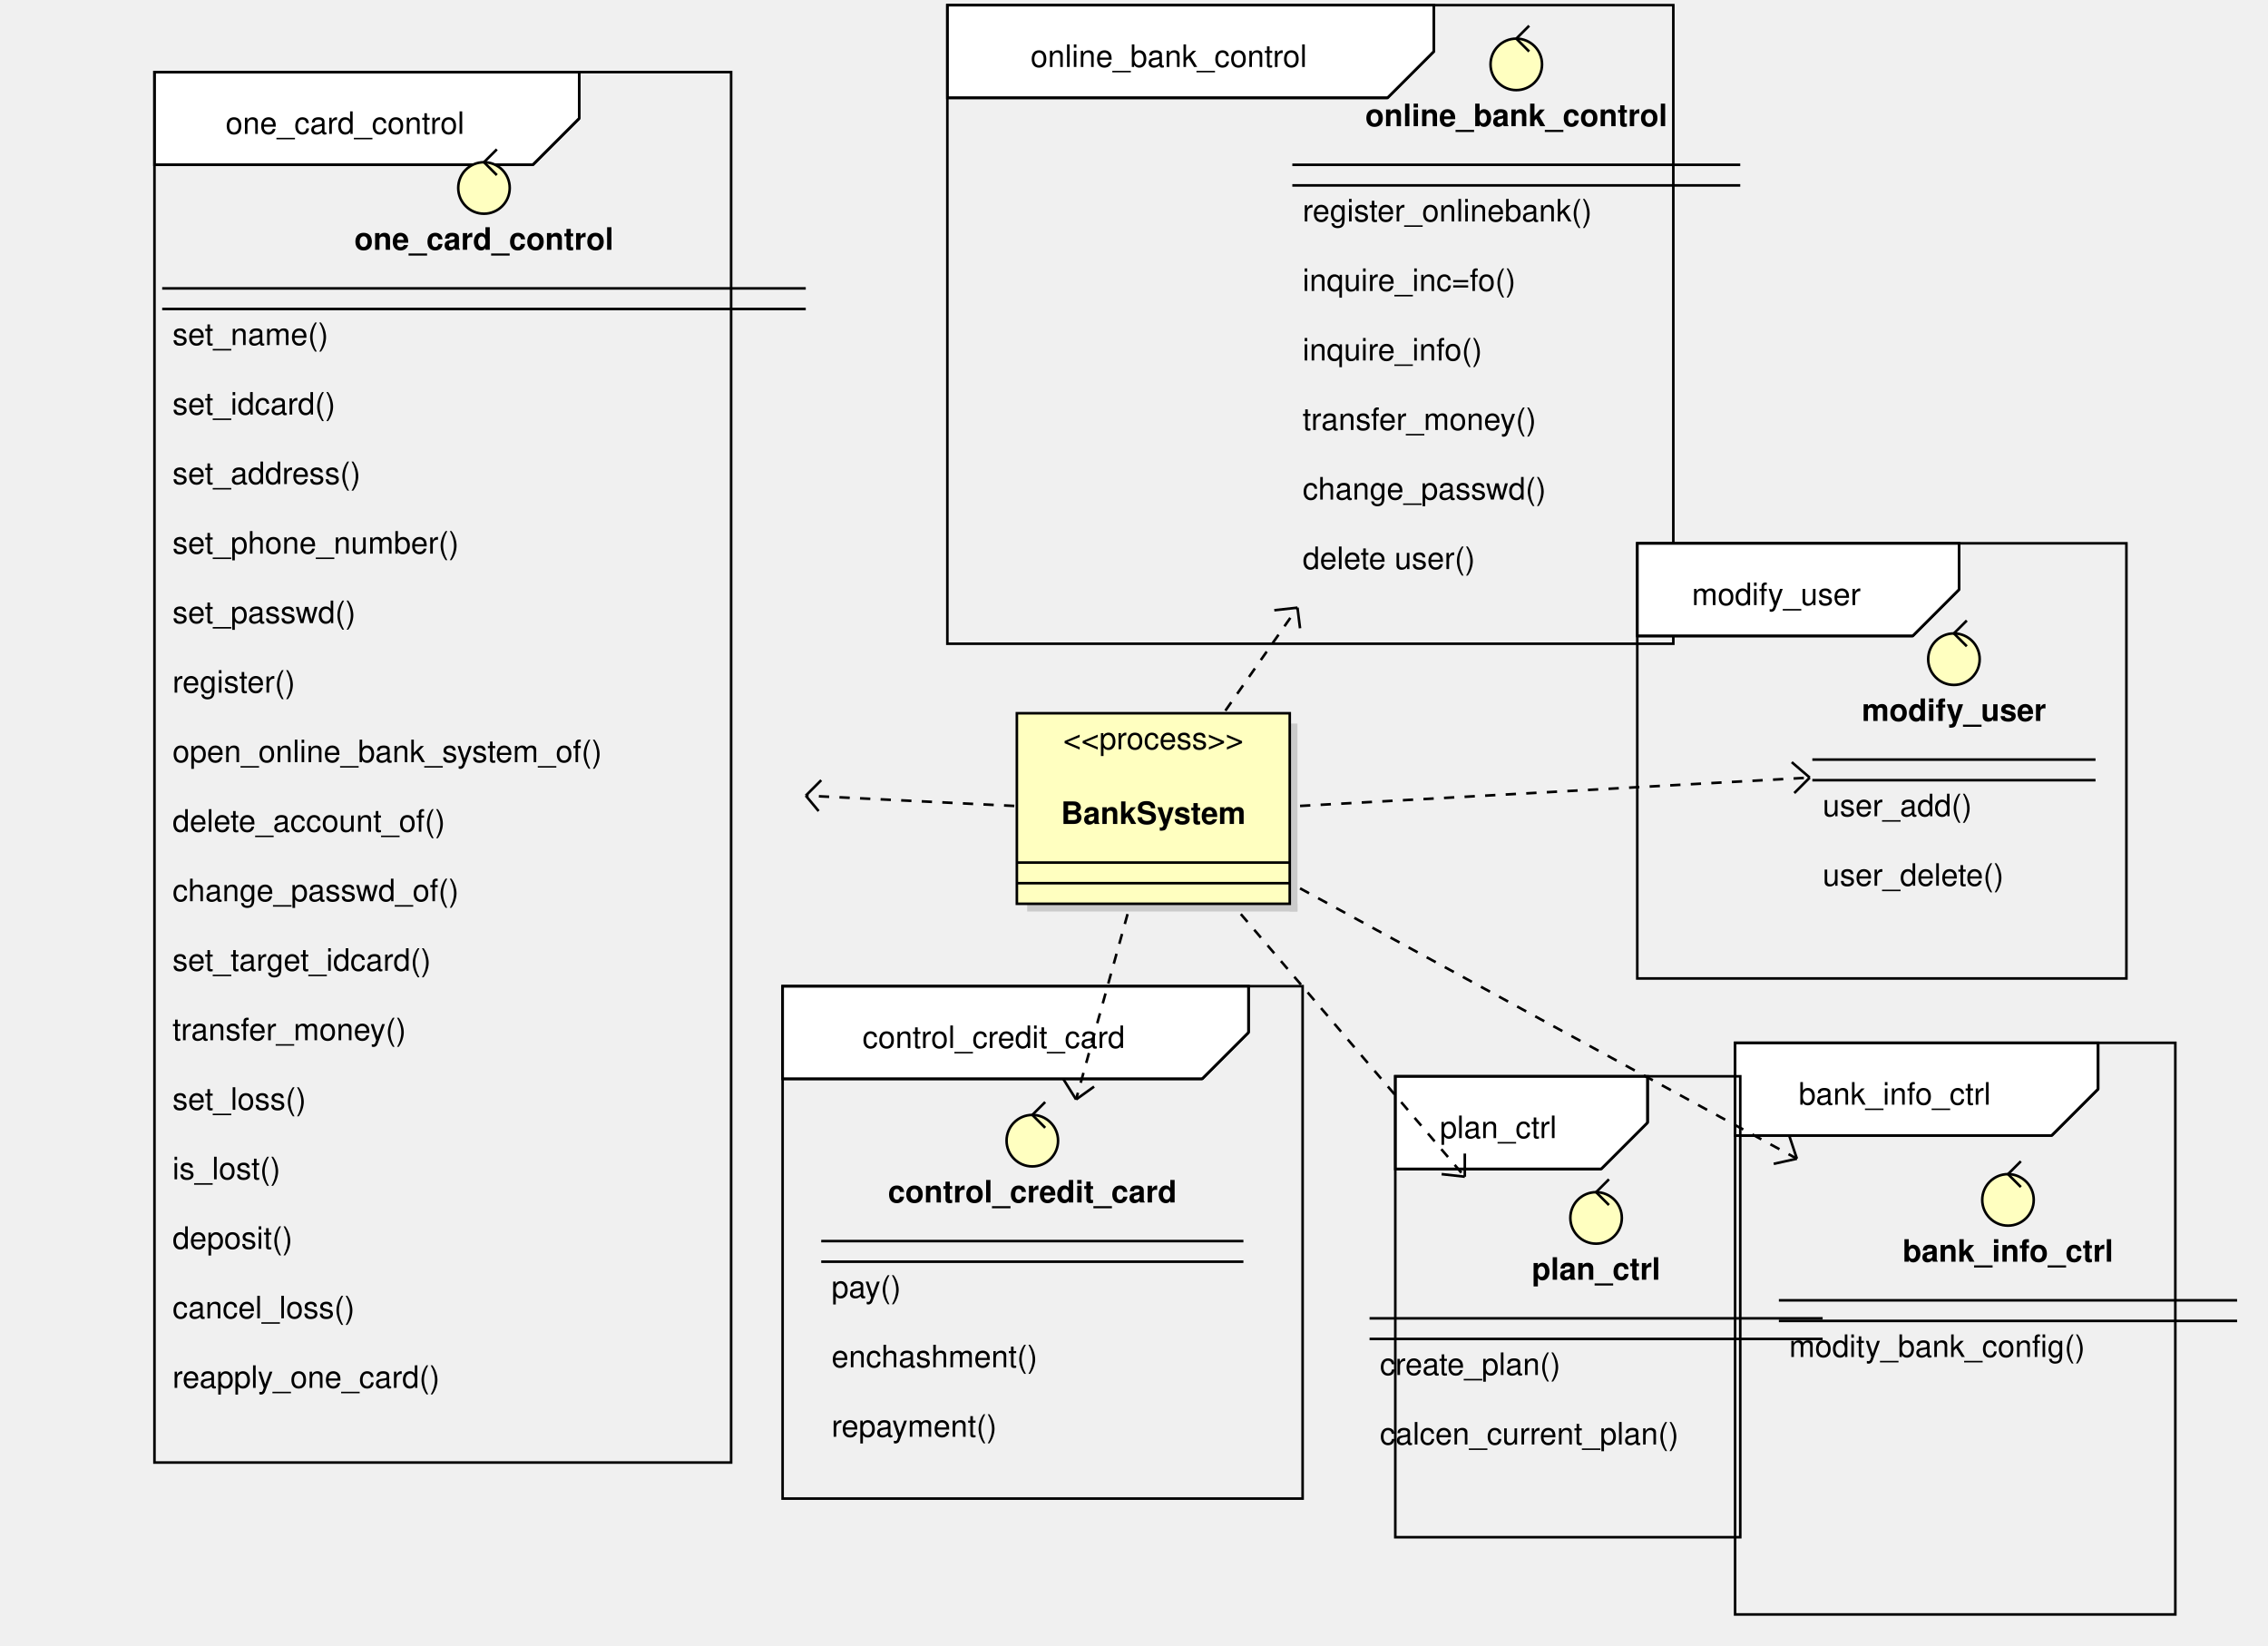
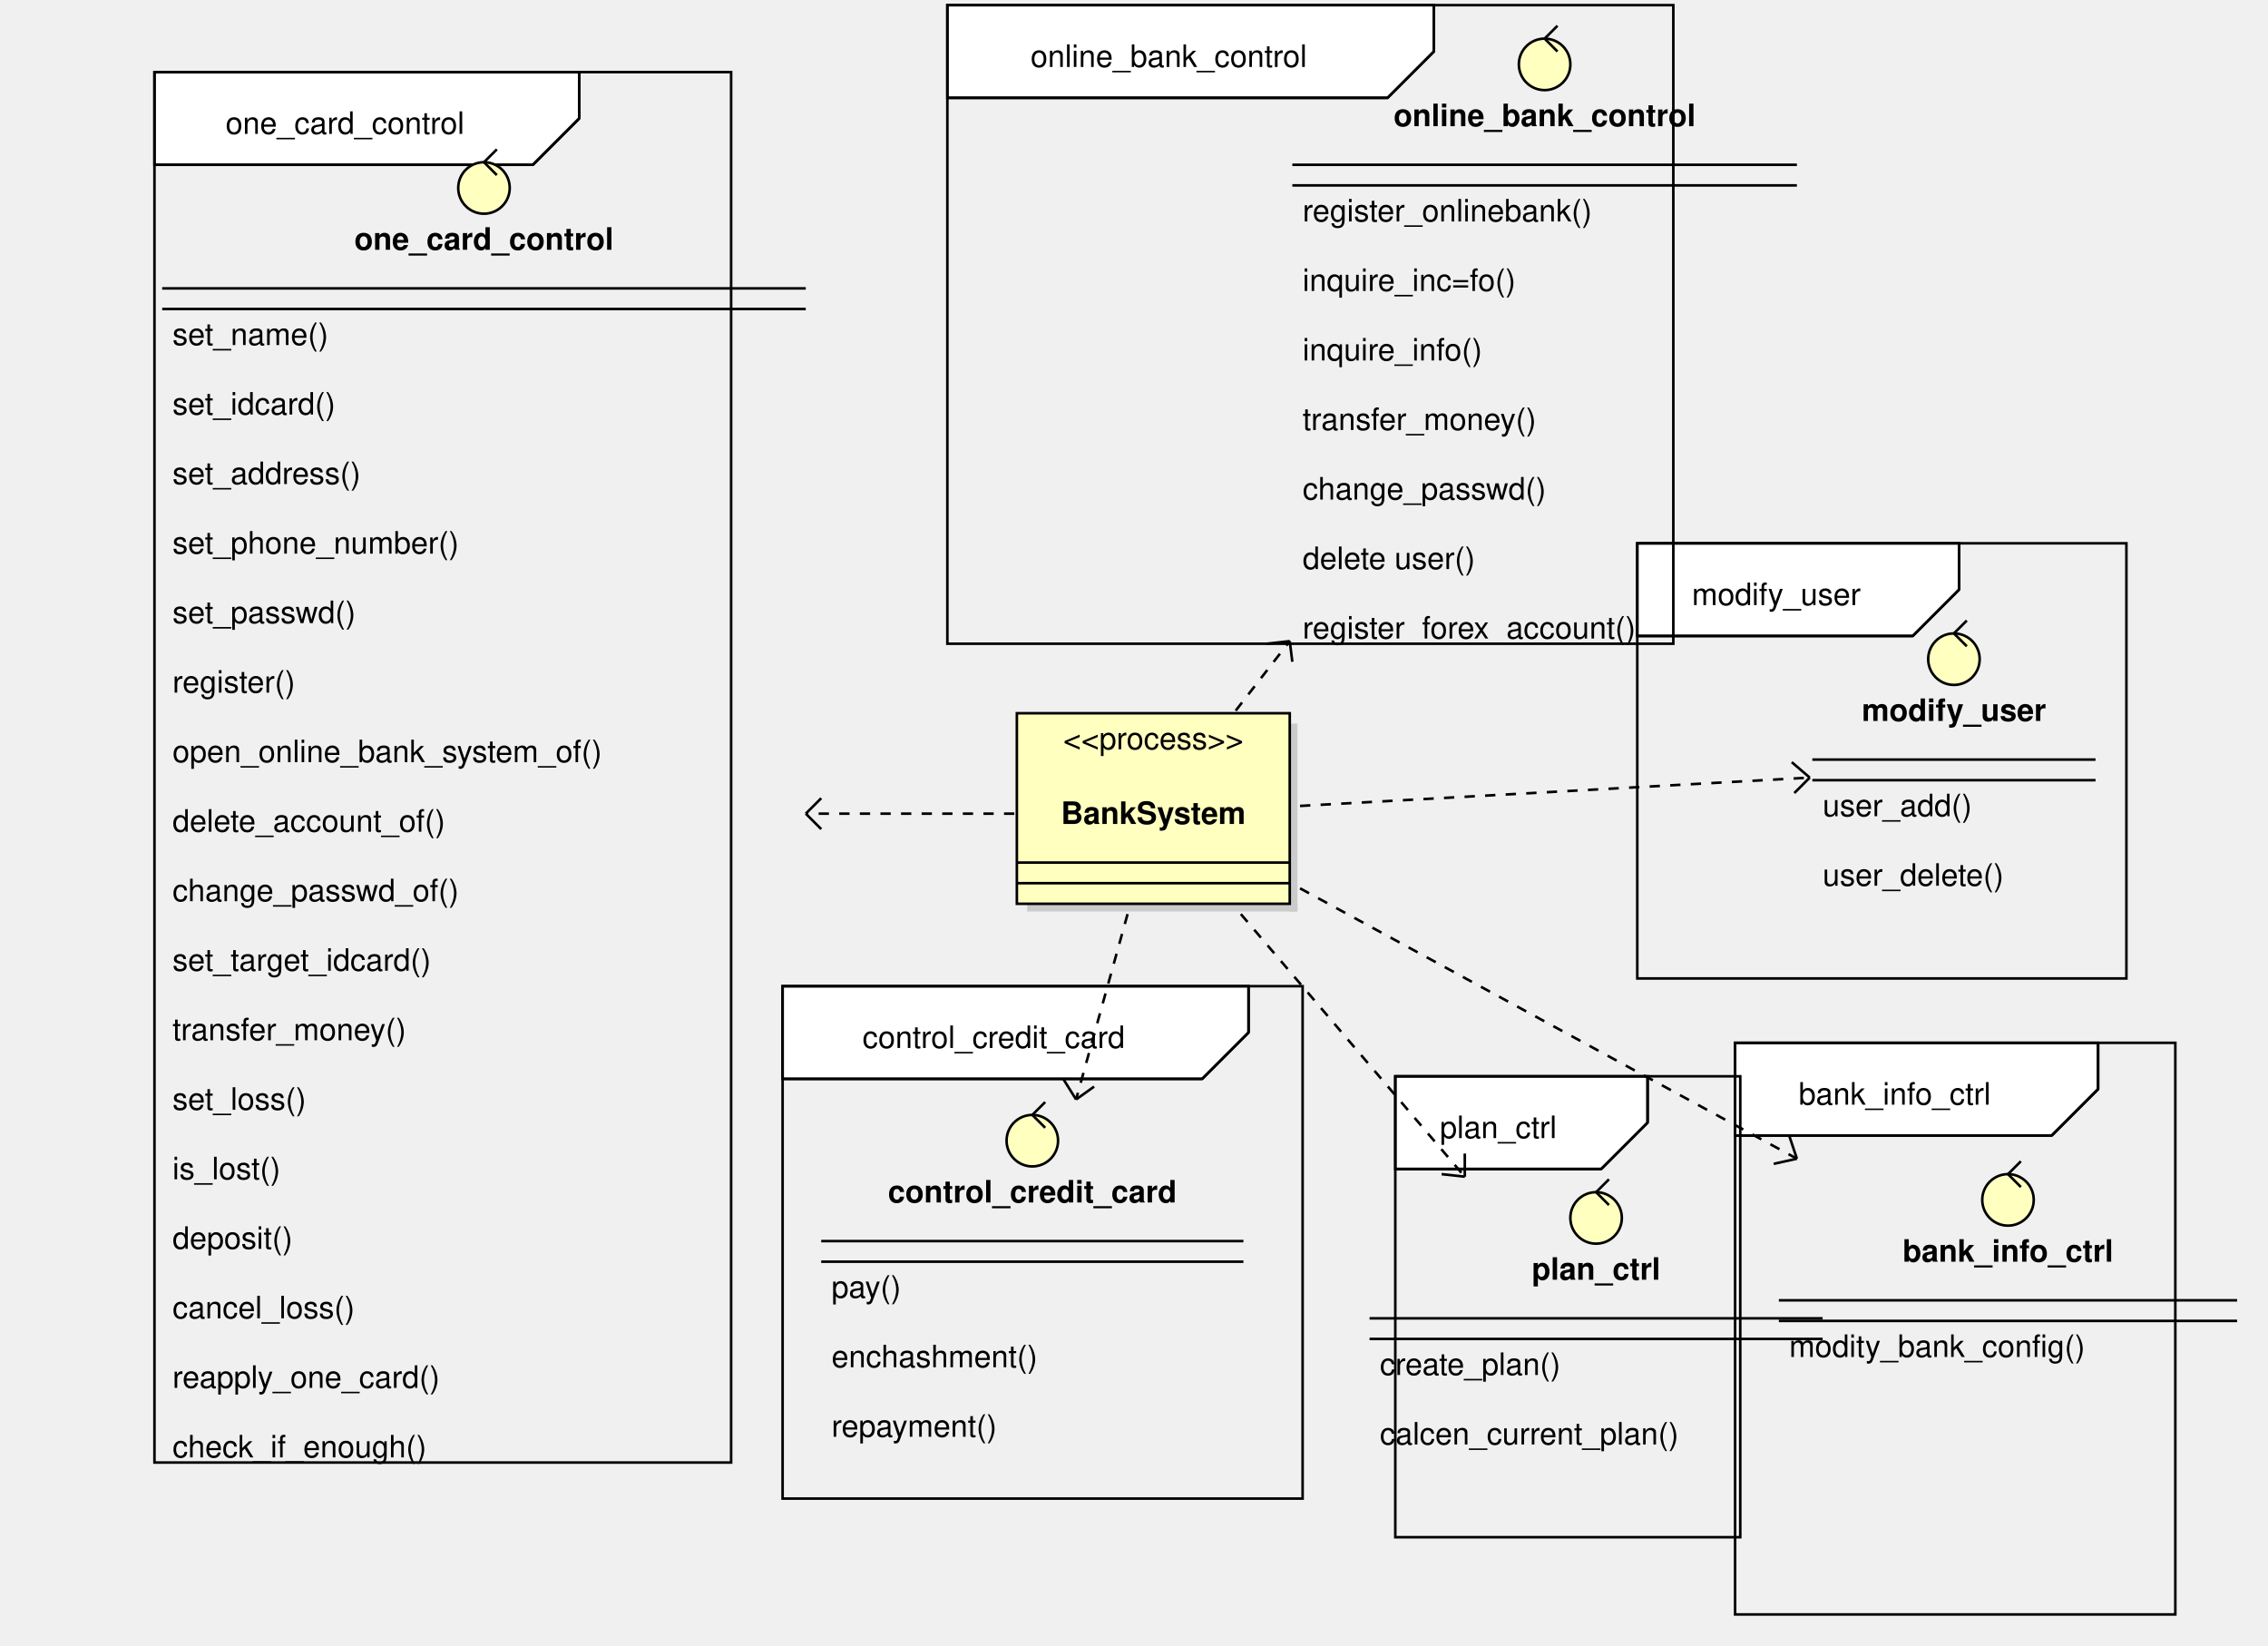
<svg xmlns="http://www.w3.org/2000/svg" width="881" height="639" version="1.1">
+   <g>
+     <polygon fill="#ffffff" stroke="black" stroke-opacity="1" points="636,211 761,211 761,229 743,247 636,247 636,211" />
+     <rect fill="none" stroke="black" stroke-width="1" stroke-opacity="1" x="636" y="211" width="190" height="169" />
+     <text font-family="Helvetica" font-size="12" fill="#000000" xml:space="preserve" text-anchor="middle" x="690" y="235">modify_user</text>
+     <line stroke="black" stroke-opacity="1" x1="636" y1="247" x2="743" y2="247" />
+     <line stroke="black" stroke-opacity="1" x1="743" y1="247" x2="761" y2="229" />
+     <line stroke="black" stroke-opacity="1" x1="761" y1="229" x2="761" y2="211" />
+   </g>
  <g>
    <polygon fill="#ffffff" stroke="black" stroke-opacity="1" points="368,2 557,2 557,20 539,38 368,38 368,2" />
    <rect fill="none" stroke="black" stroke-width="1" stroke-opacity="1" x="368" y="2" width="282" height="248" />
    <text font-family="Helvetica" font-size="12" fill="#000000" xml:space="preserve" text-anchor="middle" x="454" y="26">online_bank_control</text>
    <line stroke="black" stroke-opacity="1" x1="368" y1="38" x2="539" y2="38" />
    <line stroke="black" stroke-opacity="1" x1="539" y1="38" x2="557" y2="20" />
    <line stroke="black" stroke-opacity="1" x1="557" y1="20" x2="557" y2="2" />
  </g>
  <g>
    <polygon fill="#ffffff" stroke="black" stroke-opacity="1" points="674,405 815,405 815,423 797,441 674,441 674,405" />
    <rect fill="none" stroke="black" stroke-width="1" stroke-opacity="1" x="674" y="405" width="171" height="222" />
    <text font-family="Helvetica" font-size="12" fill="#000000" xml:space="preserve" text-anchor="middle" x="736" y="429">bank_info_ctrl</text>
    <line stroke="black" stroke-opacity="1" x1="674" y1="441" x2="797" y2="441" />
    <line stroke="black" stroke-opacity="1" x1="797" y1="441" x2="815" y2="423" />
    <line stroke="black" stroke-opacity="1" x1="815" y1="423" x2="815" y2="405" />
  </g>
  <g>
-     <polygon fill="#ffffff" stroke="black" stroke-opacity="1" points="542,418 640,418 640,436 622,454 542,454 542,418" />
-     <rect fill="none" stroke="black" stroke-width="1" stroke-opacity="1" x="542" y="418" width="134" height="179" />
-     <text font-family="Helvetica" font-size="12" fill="#000000" xml:space="preserve" text-anchor="middle" x="582" y="442">plan_ctrl</text>
-     <line stroke="black" stroke-opacity="1" x1="542" y1="454" x2="622" y2="454" />
-     <line stroke="black" stroke-opacity="1" x1="622" y1="454" x2="640" y2="436" />
-     <line stroke="black" stroke-opacity="1" x1="640" y1="436" x2="640" y2="418" />
+     <rect fill="#cbcbcb" stroke="none" stroke-opacity="1" x="501" y="281" width="3" height="73" />
+     <rect fill="#cbcbcb" stroke="none" stroke-opacity="1" x="399" y="351" width="105" height="3" />
+     <rect fill="#ffffc0" stroke="black" stroke-width="1" stroke-opacity="1" x="395" y="277" width="106" height="74" />
+     <text font-family="Helvetica" font-size="12" fill="#000000" xml:space="preserve" text-anchor="middle" x="448" y="291">&lt;&lt;process&gt;&gt;</text>
+     <text font-family="Helvetica" font-size="12" fill="#000000" xml:space="preserve" font-weight="bold" text-anchor="middle" x="448" y="320">BankSystem</text>
+     <line stroke="black" stroke-opacity="1" x1="395" y1="335" x2="501" y2="335" />
+     <line stroke="black" stroke-opacity="1" x1="395" y1="343" x2="501" y2="343" />
  </g>
  <g>
    <polygon fill="#ffffff" stroke="black" stroke-opacity="1" points="304,383 485,383 485,401 467,419 304,419 304,383" />
    <rect fill="none" stroke="black" stroke-width="1" stroke-opacity="1" x="304" y="383" width="202" height="199" />
    <text font-family="Helvetica" font-size="12" fill="#000000" xml:space="preserve" text-anchor="middle" x="386" y="407">control_credit_card</text>
    <line stroke="black" stroke-opacity="1" x1="304" y1="419" x2="467" y2="419" />
    <line stroke="black" stroke-opacity="1" x1="467" y1="419" x2="485" y2="401" />
    <line stroke="black" stroke-opacity="1" x1="485" y1="401" x2="485" y2="383" />
  </g>
  <g>
-     <polygon fill="#ffffff" stroke="black" stroke-opacity="1" points="636,211 761,211 761,229 743,247 636,247 636,211" />
-     <rect fill="none" stroke="black" stroke-width="1" stroke-opacity="1" x="636" y="211" width="190" height="169" />
-     <text font-family="Helvetica" font-size="12" fill="#000000" xml:space="preserve" text-anchor="middle" x="690" y="235">modify_user</text>
-     <line stroke="black" stroke-opacity="1" x1="636" y1="247" x2="743" y2="247" />
-     <line stroke="black" stroke-opacity="1" x1="743" y1="247" x2="761" y2="229" />
-     <line stroke="black" stroke-opacity="1" x1="761" y1="229" x2="761" y2="211" />
+     <polygon fill="#ffffff" stroke="black" stroke-opacity="1" points="542,418 640,418 640,436 622,454 542,454 542,418" />
+     <rect fill="none" stroke="black" stroke-width="1" stroke-opacity="1" x="542" y="418" width="134" height="179" />
+     <text font-family="Helvetica" font-size="12" fill="#000000" xml:space="preserve" text-anchor="middle" x="582" y="442">plan_ctrl</text>
+     <line stroke="black" stroke-opacity="1" x1="542" y1="454" x2="622" y2="454" />
+     <line stroke="black" stroke-opacity="1" x1="622" y1="454" x2="640" y2="436" />
+     <line stroke="black" stroke-opacity="1" x1="640" y1="436" x2="640" y2="418" />
  </g>
  <g>
-     <rect fill="#cbcbcb" stroke="none" stroke-opacity="1" x="501" y="281" width="3" height="73" />
-     <rect fill="#cbcbcb" stroke="none" stroke-opacity="1" x="399" y="351" width="105" height="3" />
-     <rect fill="#ffffc0" stroke="black" stroke-width="1" stroke-opacity="1" x="395" y="277" width="106" height="74" />
-     <text font-family="Helvetica" font-size="12" fill="#000000" xml:space="preserve" text-anchor="middle" x="448" y="291">&lt;&lt;process&gt;&gt;</text>
-     <text font-family="Helvetica" font-size="12" fill="#000000" xml:space="preserve" font-weight="bold" text-anchor="middle" x="448" y="320">BankSystem</text>
-     <line stroke="black" stroke-opacity="1" x1="395" y1="335" x2="501" y2="335" />
-     <line stroke="black" stroke-opacity="1" x1="395" y1="343" x2="501" y2="343" />
+     <ellipse fill="#ffffc0" stroke="black" stroke-width="1" stroke-opacity="1" cx="620" cy="473" rx="10" ry="10" />
+     <line stroke="black" stroke-opacity="1" x1="620" y1="463" x2="625" y2="458" />
+     <line stroke="black" stroke-opacity="1" x1="620" y1="463" x2="625" y2="468" />
+     <text font-family="Helvetica" font-size="12" fill="#000000" xml:space="preserve" font-weight="bold" text-anchor="middle" x="620" y="497">plan_ctrl</text>
+     <line stroke="black" stroke-opacity="1" x1="532" y1="512" x2="708" y2="512" />
+     <line stroke="black" stroke-opacity="1" x1="532" y1="520" x2="708" y2="520" />
+     <text font-family="Helvetica" font-size="12" fill="#000000" xml:space="preserve" x="536" y="534">create_plan()</text>
+     <text font-family="Helvetica" font-size="12" fill="#000000" xml:space="preserve" x="536" y="561">calcen_current_plan()</text>
  </g>
  <g>
-     <ellipse fill="#ffffc0" stroke="black" stroke-width="1" stroke-opacity="1" cx="589" cy="25" rx="10" ry="10" />
-     <line stroke="black" stroke-opacity="1" x1="589" y1="15" x2="594" y2="10" />
-     <line stroke="black" stroke-opacity="1" x1="589" y1="15" x2="594" y2="20" />
-     <text font-family="Helvetica" font-size="12" fill="#000000" xml:space="preserve" font-weight="bold" text-anchor="middle" x="589" y="49">online_bank_control</text>
-     <line stroke="black" stroke-opacity="1" x1="502" y1="64" x2="676" y2="64" />
-     <line stroke="black" stroke-opacity="1" x1="502" y1="72" x2="676" y2="72" />
+     <ellipse fill="#ffffc0" stroke="black" stroke-width="1" stroke-opacity="1" cx="759" cy="256" rx="10" ry="10" />
+     <line stroke="black" stroke-opacity="1" x1="759" y1="246" x2="764" y2="241" />
+     <line stroke="black" stroke-opacity="1" x1="759" y1="246" x2="764" y2="251" />
+     <text font-family="Helvetica" font-size="12" fill="#000000" xml:space="preserve" font-weight="bold" text-anchor="middle" x="759" y="280">modify_user</text>
+     <line stroke="black" stroke-opacity="1" x1="704" y1="295" x2="814" y2="295" />
+     <line stroke="black" stroke-opacity="1" x1="704" y1="303" x2="814" y2="303" />
+     <text font-family="Helvetica" font-size="12" fill="#000000" xml:space="preserve" x="708" y="317">user_add()</text>
+     <text font-family="Helvetica" font-size="12" fill="#000000" xml:space="preserve" x="708" y="344">user_delete()</text>
+   </g>
+   <g>
+     <ellipse fill="#ffffc0" stroke="black" stroke-width="1" stroke-opacity="1" cx="780" cy="466" rx="10" ry="10" />
+     <line stroke="black" stroke-opacity="1" x1="780" y1="456" x2="785" y2="451" />
+     <line stroke="black" stroke-opacity="1" x1="780" y1="456" x2="785" y2="461" />
+     <text font-family="Helvetica" font-size="12" fill="#000000" xml:space="preserve" font-weight="bold" text-anchor="middle" x="780" y="490">bank_info_ctrl</text>
+     <line stroke="black" stroke-opacity="1" x1="691" y1="505" x2="869" y2="505" />
+     <line stroke="black" stroke-opacity="1" x1="691" y1="513" x2="869" y2="513" />
+     <text font-family="Helvetica" font-size="12" fill="#000000" xml:space="preserve" x="695" y="527">modity_bank_config()</text>
+   </g>
+   <g>
+     <ellipse fill="#ffffc0" stroke="black" stroke-width="1" stroke-opacity="1" cx="600" cy="25" rx="10" ry="10" />
+     <line stroke="black" stroke-opacity="1" x1="600" y1="15" x2="605" y2="10" />
+     <line stroke="black" stroke-opacity="1" x1="600" y1="15" x2="605" y2="20" />
+     <text font-family="Helvetica" font-size="12" fill="#000000" xml:space="preserve" font-weight="bold" text-anchor="middle" x="600" y="49">online_bank_control</text>
+     <line stroke="black" stroke-opacity="1" x1="502" y1="64" x2="698" y2="64" />
+     <line stroke="black" stroke-opacity="1" x1="502" y1="72" x2="698" y2="72" />
    <text font-family="Helvetica" font-size="12" fill="#000000" xml:space="preserve" x="506" y="86">register_onlinebank()</text>
    <text font-family="Helvetica" font-size="12" fill="#000000" xml:space="preserve" x="506" y="113">inquire_inc=fo()</text>
    <text font-family="Helvetica" font-size="12" fill="#000000" xml:space="preserve" x="506" y="140">inquire_info()</text>
    <text font-family="Helvetica" font-size="12" fill="#000000" xml:space="preserve" x="506" y="167">transfer_money()</text>
    <text font-family="Helvetica" font-size="12" fill="#000000" xml:space="preserve" x="506" y="194">change_passwd()</text>
    <text font-family="Helvetica" font-size="12" fill="#000000" xml:space="preserve" x="506" y="221">delete user()</text>
+     <text font-family="Helvetica" font-size="12" fill="#000000" xml:space="preserve" x="506" y="248">register_forex_account()</text>
  </g>
  <g>
    <ellipse fill="#ffffc0" stroke="black" stroke-width="1" stroke-opacity="1" cx="401" cy="443" rx="10" ry="10" />
    <line stroke="black" stroke-opacity="1" x1="401" y1="433" x2="406" y2="428" />
    <line stroke="black" stroke-opacity="1" x1="401" y1="433" x2="406" y2="438" />
    <text font-family="Helvetica" font-size="12" fill="#000000" xml:space="preserve" font-weight="bold" text-anchor="middle" x="401" y="467">control_credit_card</text>
    <line stroke="black" stroke-opacity="1" x1="319" y1="482" x2="483" y2="482" />
    <line stroke="black" stroke-opacity="1" x1="319" y1="490" x2="483" y2="490" />
    <text font-family="Helvetica" font-size="12" fill="#000000" xml:space="preserve" x="323" y="504">pay()</text>
    <text font-family="Helvetica" font-size="12" fill="#000000" xml:space="preserve" x="323" y="531">enchashment()</text>
    <text font-family="Helvetica" font-size="12" fill="#000000" xml:space="preserve" x="323" y="558">repayment()</text>
  </g>
  <g>
-     <ellipse fill="#ffffc0" stroke="black" stroke-width="1" stroke-opacity="1" cx="780" cy="466" rx="10" ry="10" />
-     <line stroke="black" stroke-opacity="1" x1="780" y1="456" x2="785" y2="451" />
-     <line stroke="black" stroke-opacity="1" x1="780" y1="456" x2="785" y2="461" />
-     <text font-family="Helvetica" font-size="12" fill="#000000" xml:space="preserve" font-weight="bold" text-anchor="middle" x="780" y="490">bank_info_ctrl</text>
-     <line stroke="black" stroke-opacity="1" x1="691" y1="505" x2="869" y2="505" />
-     <line stroke="black" stroke-opacity="1" x1="691" y1="513" x2="869" y2="513" />
-     <text font-family="Helvetica" font-size="12" fill="#000000" xml:space="preserve" x="695" y="527">modity_bank_config()</text>
+     <line stroke="black" stroke-opacity="1" x1="501" y1="249" x2="492" y2="250" />
+     <line stroke="black" stroke-opacity="1" x1="501" y1="249" x2="502" y2="257" />
+     <line stroke-dasharray="4,4" stroke="black" stroke-opacity="1" x1="480" y1="276" x2="501" y2="249" />
  </g>
  <g>
-     <ellipse fill="#ffffc0" stroke="black" stroke-width="1" stroke-opacity="1" cx="759" cy="256" rx="10" ry="10" />
-     <line stroke="black" stroke-opacity="1" x1="759" y1="246" x2="764" y2="241" />
-     <line stroke="black" stroke-opacity="1" x1="759" y1="246" x2="764" y2="251" />
-     <text font-family="Helvetica" font-size="12" fill="#000000" xml:space="preserve" font-weight="bold" text-anchor="middle" x="759" y="280">modify_user</text>
-     <line stroke="black" stroke-opacity="1" x1="704" y1="295" x2="814" y2="295" />
-     <line stroke="black" stroke-opacity="1" x1="704" y1="303" x2="814" y2="303" />
-     <text font-family="Helvetica" font-size="12" fill="#000000" xml:space="preserve" x="708" y="317">user_add()</text>
-     <text font-family="Helvetica" font-size="12" fill="#000000" xml:space="preserve" x="708" y="344">user_delete()</text>
+     <line stroke="black" stroke-opacity="1" x1="418" y1="427" x2="425" y2="422" />
+     <line stroke="black" stroke-opacity="1" x1="418" y1="427" x2="413" y2="419" />
+     <line stroke-dasharray="4,4" stroke="black" stroke-opacity="1" x1="438" y1="355" x2="418" y2="427" />
  </g>
  <g>
-     <ellipse fill="#ffffc0" stroke="black" stroke-width="1" stroke-opacity="1" cx="620" cy="473" rx="10" ry="10" />
-     <line stroke="black" stroke-opacity="1" x1="620" y1="463" x2="625" y2="458" />
-     <line stroke="black" stroke-opacity="1" x1="620" y1="463" x2="625" y2="468" />
-     <text font-family="Helvetica" font-size="12" fill="#000000" xml:space="preserve" font-weight="bold" text-anchor="middle" x="620" y="497">plan_ctrl</text>
-     <line stroke="black" stroke-opacity="1" x1="532" y1="512" x2="708" y2="512" />
-     <line stroke="black" stroke-opacity="1" x1="532" y1="520" x2="708" y2="520" />
-     <text font-family="Helvetica" font-size="12" fill="#000000" xml:space="preserve" x="536" y="534">create_plan()</text>
-     <text font-family="Helvetica" font-size="12" fill="#000000" xml:space="preserve" x="536" y="561">calcen_current_plan()</text>
-   </g>
-   <g>
-     <line stroke="black" stroke-opacity="1" x1="504" y1="236" x2="495" y2="237" />
-     <line stroke="black" stroke-opacity="1" x1="504" y1="236" x2="505" y2="244" />
-     <line stroke-dasharray="4,4" stroke="black" stroke-opacity="1" x1="476" y1="276" x2="504" y2="236" />
-   </g>
-   <g>
-     <line stroke="black" stroke-opacity="1" x1="698" y1="450" x2="695" y2="441" />
-     <line stroke="black" stroke-opacity="1" x1="698" y1="450" x2="689" y2="452" />
-     <line stroke-dasharray="4,4" stroke="black" stroke-opacity="1" x1="505" y1="345" x2="698" y2="450" />
+     <line stroke="black" stroke-opacity="1" x1="569" y1="457" x2="569" y2="448" />
+     <line stroke="black" stroke-opacity="1" x1="569" y1="457" x2="560" y2="456" />
+     <line stroke-dasharray="4,4" stroke="black" stroke-opacity="1" x1="482" y1="355" x2="569" y2="457" />
  </g>
  <g>
    <line stroke="black" stroke-opacity="1" x1="703" y1="302" x2="696" y2="296" />
    <line stroke="black" stroke-opacity="1" x1="703" y1="302" x2="697" y2="308" />
    <line stroke-dasharray="4,4" stroke="black" stroke-opacity="1" x1="505" y1="313" x2="703" y2="302" />
  </g>
  <g>
-     <line stroke="black" stroke-opacity="1" x1="569" y1="457" x2="569" y2="448" />
-     <line stroke="black" stroke-opacity="1" x1="569" y1="457" x2="560" y2="456" />
-     <line stroke-dasharray="4,4" stroke="black" stroke-opacity="1" x1="482" y1="355" x2="569" y2="457" />
-   </g>
-   <g>
-     <line stroke="black" stroke-opacity="1" x1="418" y1="427" x2="425" y2="422" />
-     <line stroke="black" stroke-opacity="1" x1="418" y1="427" x2="413" y2="419" />
-     <line stroke-dasharray="4,4" stroke="black" stroke-opacity="1" x1="438" y1="355" x2="418" y2="427" />
+     <line stroke="black" stroke-opacity="1" x1="698" y1="450" x2="695" y2="441" />
+     <line stroke="black" stroke-opacity="1" x1="698" y1="450" x2="689" y2="452" />
+     <line stroke-dasharray="4,4" stroke="black" stroke-opacity="1" x1="505" y1="345" x2="698" y2="450" />
  </g>
  <g>
    <polygon fill="#ffffff" stroke="black" stroke-opacity="1" points="60,28 225,28 225,46 207,64 60,64 60,28" />
    <rect fill="none" stroke="black" stroke-width="1" stroke-opacity="1" x="60" y="28" width="224" height="540" />
    <text font-family="Helvetica" font-size="12" fill="#000000" xml:space="preserve" text-anchor="middle" x="134" y="52">one_card_control</text>
    <line stroke="black" stroke-opacity="1" x1="60" y1="64" x2="207" y2="64" />
    <line stroke="black" stroke-opacity="1" x1="207" y1="64" x2="225" y2="46" />
    <line stroke="black" stroke-opacity="1" x1="225" y1="46" x2="225" y2="28" />
  </g>
  <g>
    <ellipse fill="#ffffc0" stroke="black" stroke-width="1" stroke-opacity="1" cx="188" cy="73" rx="10" ry="10" />
    <line stroke="black" stroke-opacity="1" x1="188" y1="63" x2="193" y2="58" />
    <line stroke="black" stroke-opacity="1" x1="188" y1="63" x2="193" y2="68" />
    <text font-family="Helvetica" font-size="12" fill="#000000" xml:space="preserve" font-weight="bold" text-anchor="middle" x="188" y="97">one_card_control</text>
    <line stroke="black" stroke-opacity="1" x1="63" y1="112" x2="313" y2="112" />
    <line stroke="black" stroke-opacity="1" x1="63" y1="120" x2="313" y2="120" />
    <text font-family="Helvetica" font-size="12" fill="#000000" xml:space="preserve" x="67" y="134">set_name()</text>
    <text font-family="Helvetica" font-size="12" fill="#000000" xml:space="preserve" x="67" y="161">set_idcard()</text>
    <text font-family="Helvetica" font-size="12" fill="#000000" xml:space="preserve" x="67" y="188">set_address()</text>
    <text font-family="Helvetica" font-size="12" fill="#000000" xml:space="preserve" x="67" y="215">set_phone_number()</text>
    <text font-family="Helvetica" font-size="12" fill="#000000" xml:space="preserve" x="67" y="242">set_passwd()</text>
    <text font-family="Helvetica" font-size="12" fill="#000000" xml:space="preserve" x="67" y="269">register()</text>
    <text font-family="Helvetica" font-size="12" fill="#000000" xml:space="preserve" x="67" y="296">open_online_bank_system_of()</text>
    <text font-family="Helvetica" font-size="12" fill="#000000" xml:space="preserve" x="67" y="323">delete_account_of()</text>
    <text font-family="Helvetica" font-size="12" fill="#000000" xml:space="preserve" x="67" y="350">change_passwd_of()</text>
    <text font-family="Helvetica" font-size="12" fill="#000000" xml:space="preserve" x="67" y="377">set_target_idcard()</text>
    <text font-family="Helvetica" font-size="12" fill="#000000" xml:space="preserve" x="67" y="404">transfer_money()</text>
    <text font-family="Helvetica" font-size="12" fill="#000000" xml:space="preserve" x="67" y="431">set_loss()</text>
    <text font-family="Helvetica" font-size="12" fill="#000000" xml:space="preserve" x="67" y="458">is_lost()</text>
    <text font-family="Helvetica" font-size="12" fill="#000000" xml:space="preserve" x="67" y="485">deposit()</text>
    <text font-family="Helvetica" font-size="12" fill="#000000" xml:space="preserve" x="67" y="512">cancel_loss()</text>
    <text font-family="Helvetica" font-size="12" fill="#000000" xml:space="preserve" x="67" y="539">reapply_one_card()</text>
+     <text font-family="Helvetica" font-size="12" fill="#000000" xml:space="preserve" x="67" y="566">check_if_enough()</text>
  </g>
  <g>
-     <line stroke="black" stroke-opacity="1" x1="313" y1="309" x2="318" y2="315" />
-     <line stroke="black" stroke-opacity="1" x1="313" y1="309" x2="319" y2="303" />
-     <line stroke-dasharray="4,4" stroke="black" stroke-opacity="1" x1="394" y1="313" x2="313" y2="309" />
+     <line stroke="black" stroke-opacity="1" x1="313" y1="316" x2="319" y2="322" />
+     <line stroke="black" stroke-opacity="1" x1="313" y1="316" x2="319" y2="310" />
+     <line stroke-dasharray="4,4" stroke="black" stroke-opacity="1" x1="394" y1="316" x2="313" y2="316" />
  </g>
</svg>
